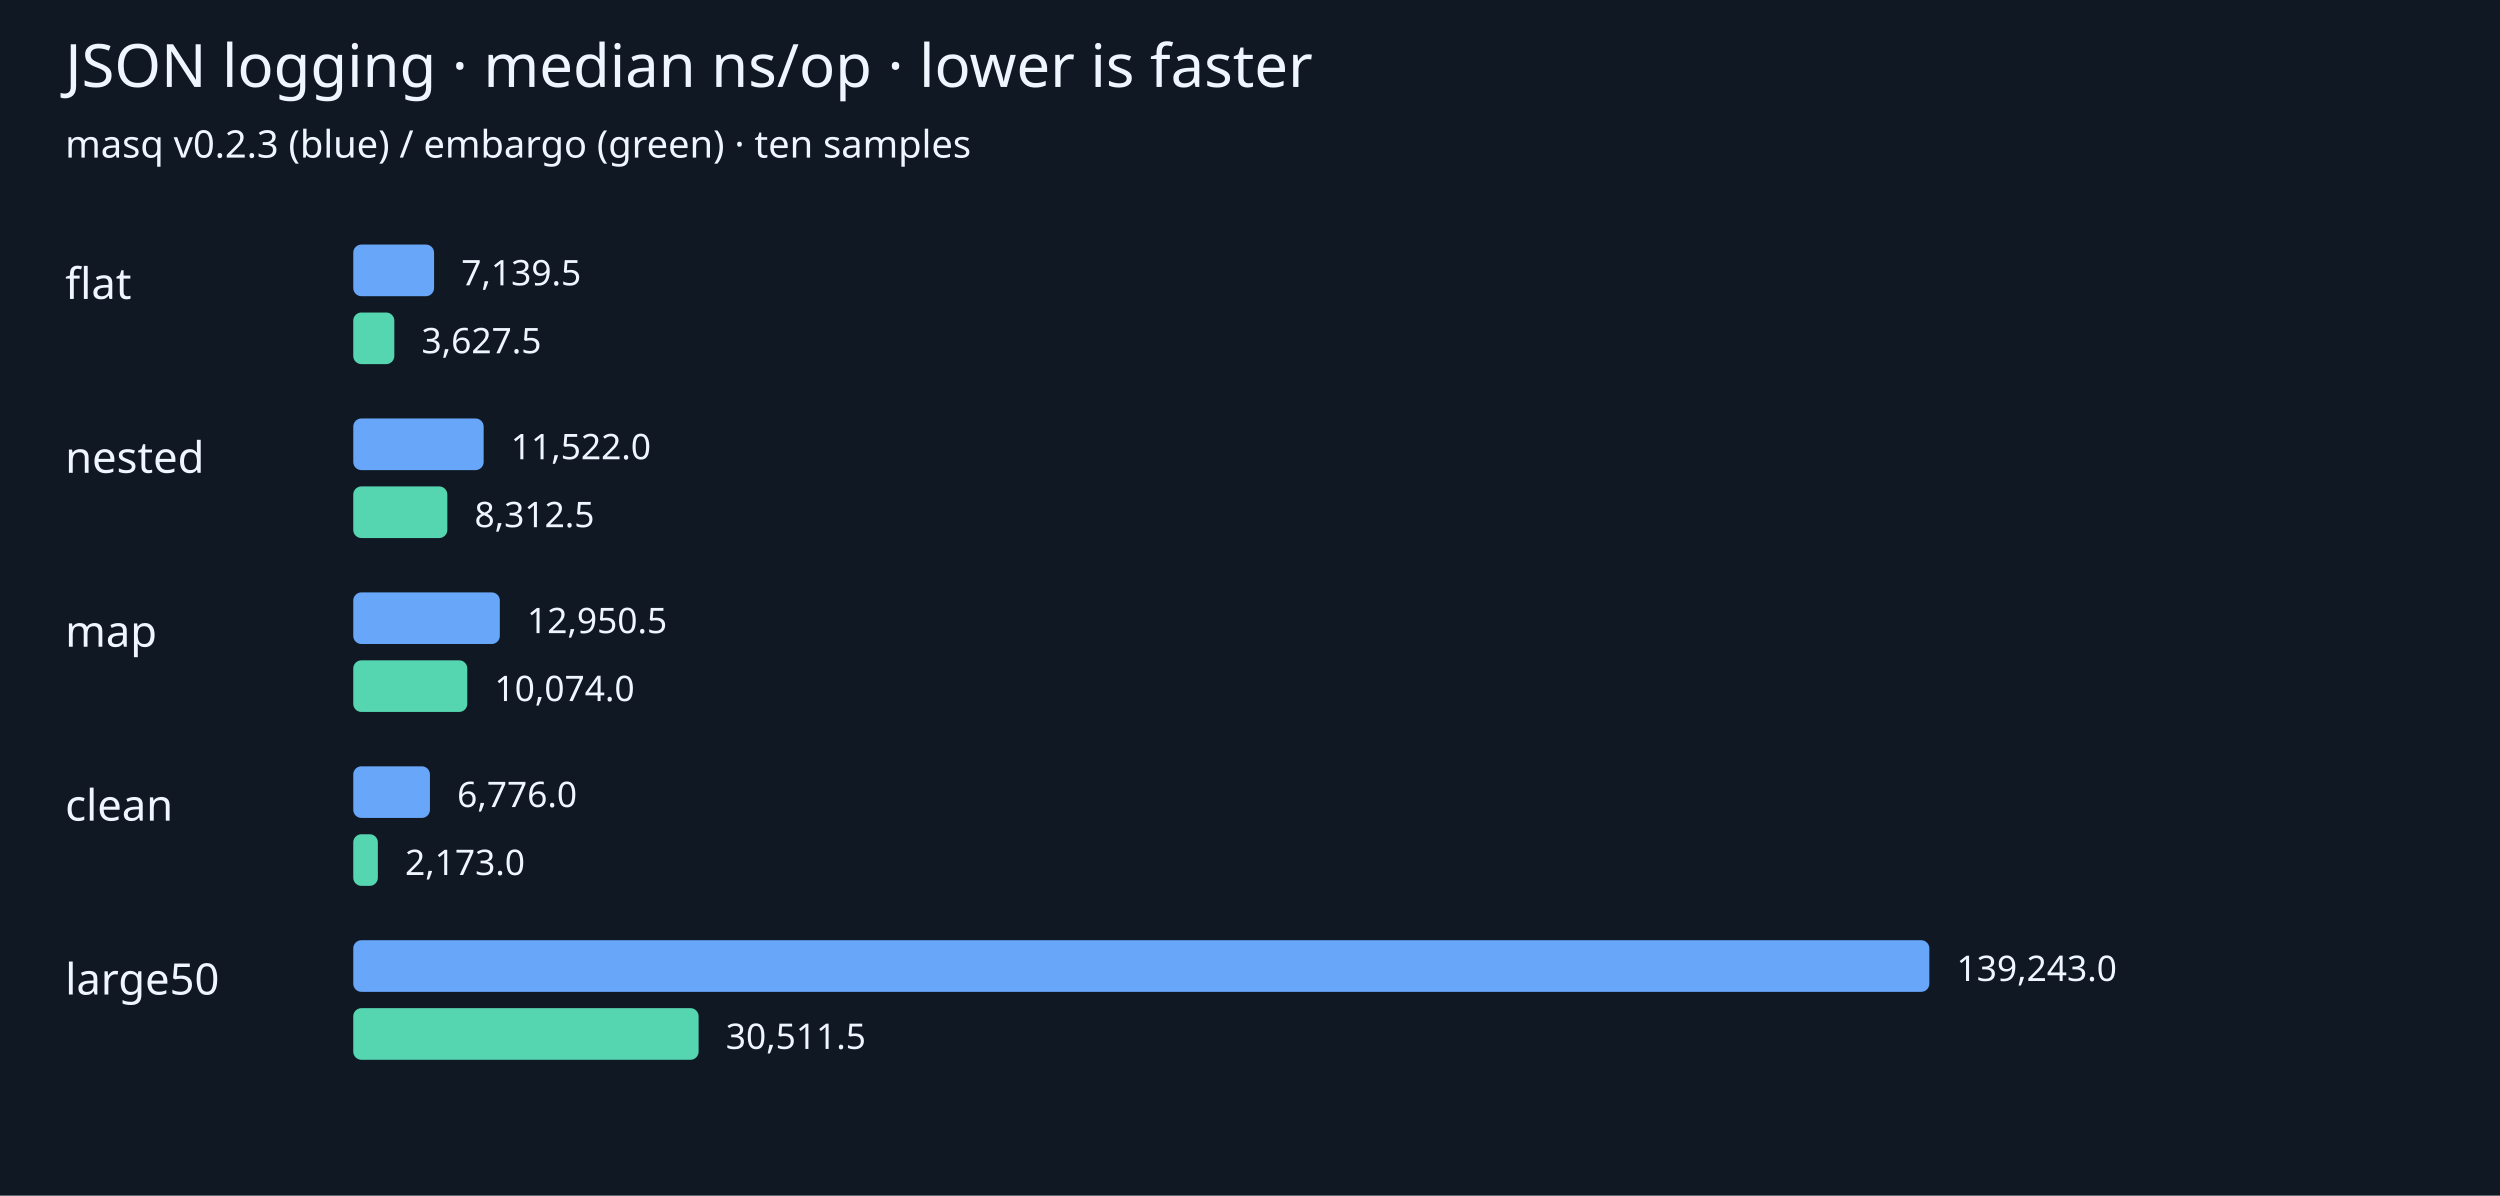
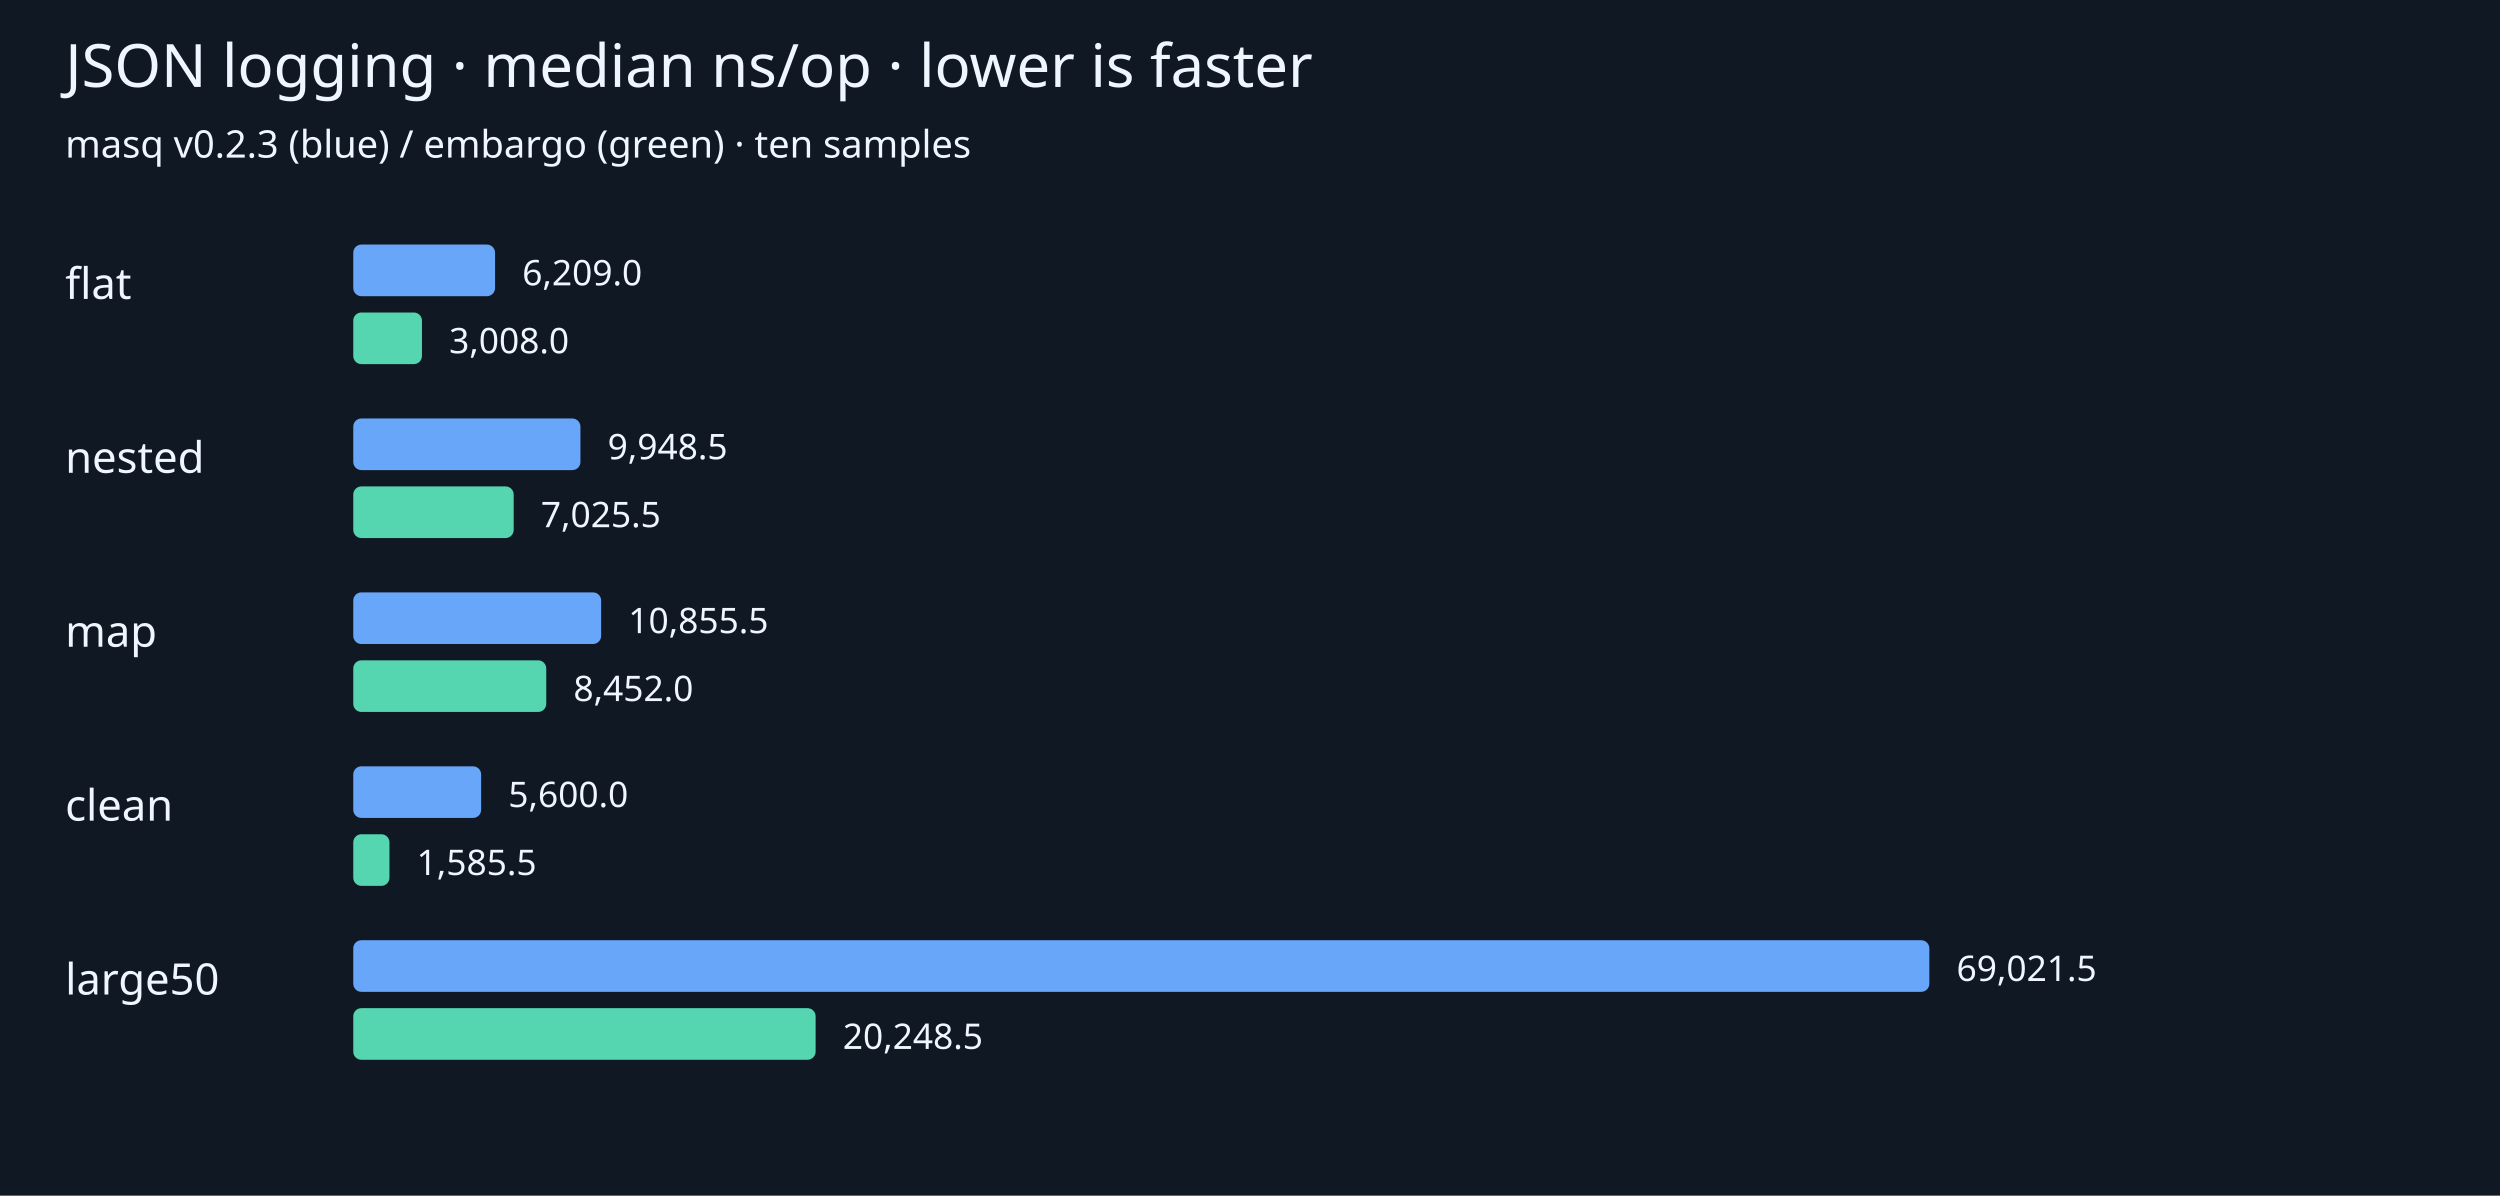
<svg xmlns="http://www.w3.org/2000/svg" width="920" height="440" viewBox="0 0 920 440" role="img" aria-labelledby="title desc">
  <rect width="920" height="440" fill="#101923" />
  <g font-family="sans-serif" fill="#eff6ff">
    <text x="24" y="32" font-size="22">JSON logging · median ns/op · lower is faster</text>
    <text x="24" y="58" font-size="14">masq v0.2.3 (blue) / embargo (green) · ten samples</text>
    <text x="24" y="110" font-size="16">flat</text>
-     <rect x="130" y="90" width="29.74" height="19" rx="3" fill="#68a6fa" />
-     <text x="169.74" y="105" font-size="13">7,139.5</text>
-     <rect x="130" y="115" width="15.11" height="19" rx="3" fill="#55d6b0" />
-     <text x="155.11" y="130" font-size="13">3,627.5</text>
+     <rect x="130" y="90" width="52.18" height="19" rx="3" fill="#68a6fa" />
+     <text x="192.18" y="105" font-size="13">6,209.0</text>
+     <rect x="130" y="115" width="25.28" height="19" rx="3" fill="#55d6b0" />
+     <text x="165.28" y="130" font-size="13">3,008.0</text>
    <text x="24" y="174" font-size="16">nested</text>
-     <rect x="130" y="154" width="47.99" height="19" rx="3" fill="#68a6fa" />
-     <text x="187.99" y="169" font-size="13">11,522.0</text>
-     <rect x="130" y="179" width="34.62" height="19" rx="3" fill="#55d6b0" />
-     <text x="174.62" y="194" font-size="13">8,312.5</text>
+     <rect x="130" y="154" width="83.60" height="19" rx="3" fill="#68a6fa" />
+     <text x="223.60" y="169" font-size="13">9,948.5</text>
+     <rect x="130" y="179" width="59.04" height="19" rx="3" fill="#55d6b0" />
+     <text x="199.04" y="194" font-size="13">7,025.5</text>
    <text x="24" y="238" font-size="16">map</text>
-     <rect x="130" y="218" width="53.94" height="19" rx="3" fill="#68a6fa" />
-     <text x="193.94" y="233" font-size="13">12,950.5</text>
-     <rect x="130" y="243" width="41.96" height="19" rx="3" fill="#55d6b0" />
-     <text x="181.96" y="258" font-size="13">10,074.0</text>
+     <rect x="130" y="218" width="91.22" height="19" rx="3" fill="#68a6fa" />
+     <text x="231.22" y="233" font-size="13">10,855.5</text>
+     <rect x="130" y="243" width="71.02" height="19" rx="3" fill="#55d6b0" />
+     <text x="211.02" y="258" font-size="13">8,452.0</text>
    <text x="24" y="302" font-size="16">clean</text>
-     <rect x="130" y="282" width="28.22" height="19" rx="3" fill="#68a6fa" />
-     <text x="168.22" y="297" font-size="13">6,776.0</text>
-     <rect x="130" y="307" width="9.05" height="19" rx="3" fill="#55d6b0" />
-     <text x="149.05" y="322" font-size="13">2,173.0</text>
+     <rect x="130" y="282" width="47.06" height="19" rx="3" fill="#68a6fa" />
+     <text x="187.06" y="297" font-size="13">5,600.0</text>
+     <rect x="130" y="307" width="13.32" height="19" rx="3" fill="#55d6b0" />
+     <text x="153.32" y="322" font-size="13">1,585.5</text>
    <text x="24" y="366" font-size="16">large50</text>
    <rect x="130" y="346" width="580.00" height="19" rx="3" fill="#68a6fa" />
-     <text x="720.00" y="361" font-size="13">139,243.0</text>
-     <rect x="130" y="371" width="127.09" height="19" rx="3" fill="#55d6b0" />
-     <text x="267.09" y="386" font-size="13">30,511.5</text>
+     <text x="720.00" y="361" font-size="13">69,021.5</text>
+     <rect x="130" y="371" width="170.15" height="19" rx="3" fill="#55d6b0" />
+     <text x="310.15" y="386" font-size="13">20,248.5</text>
  </g>
</svg>
